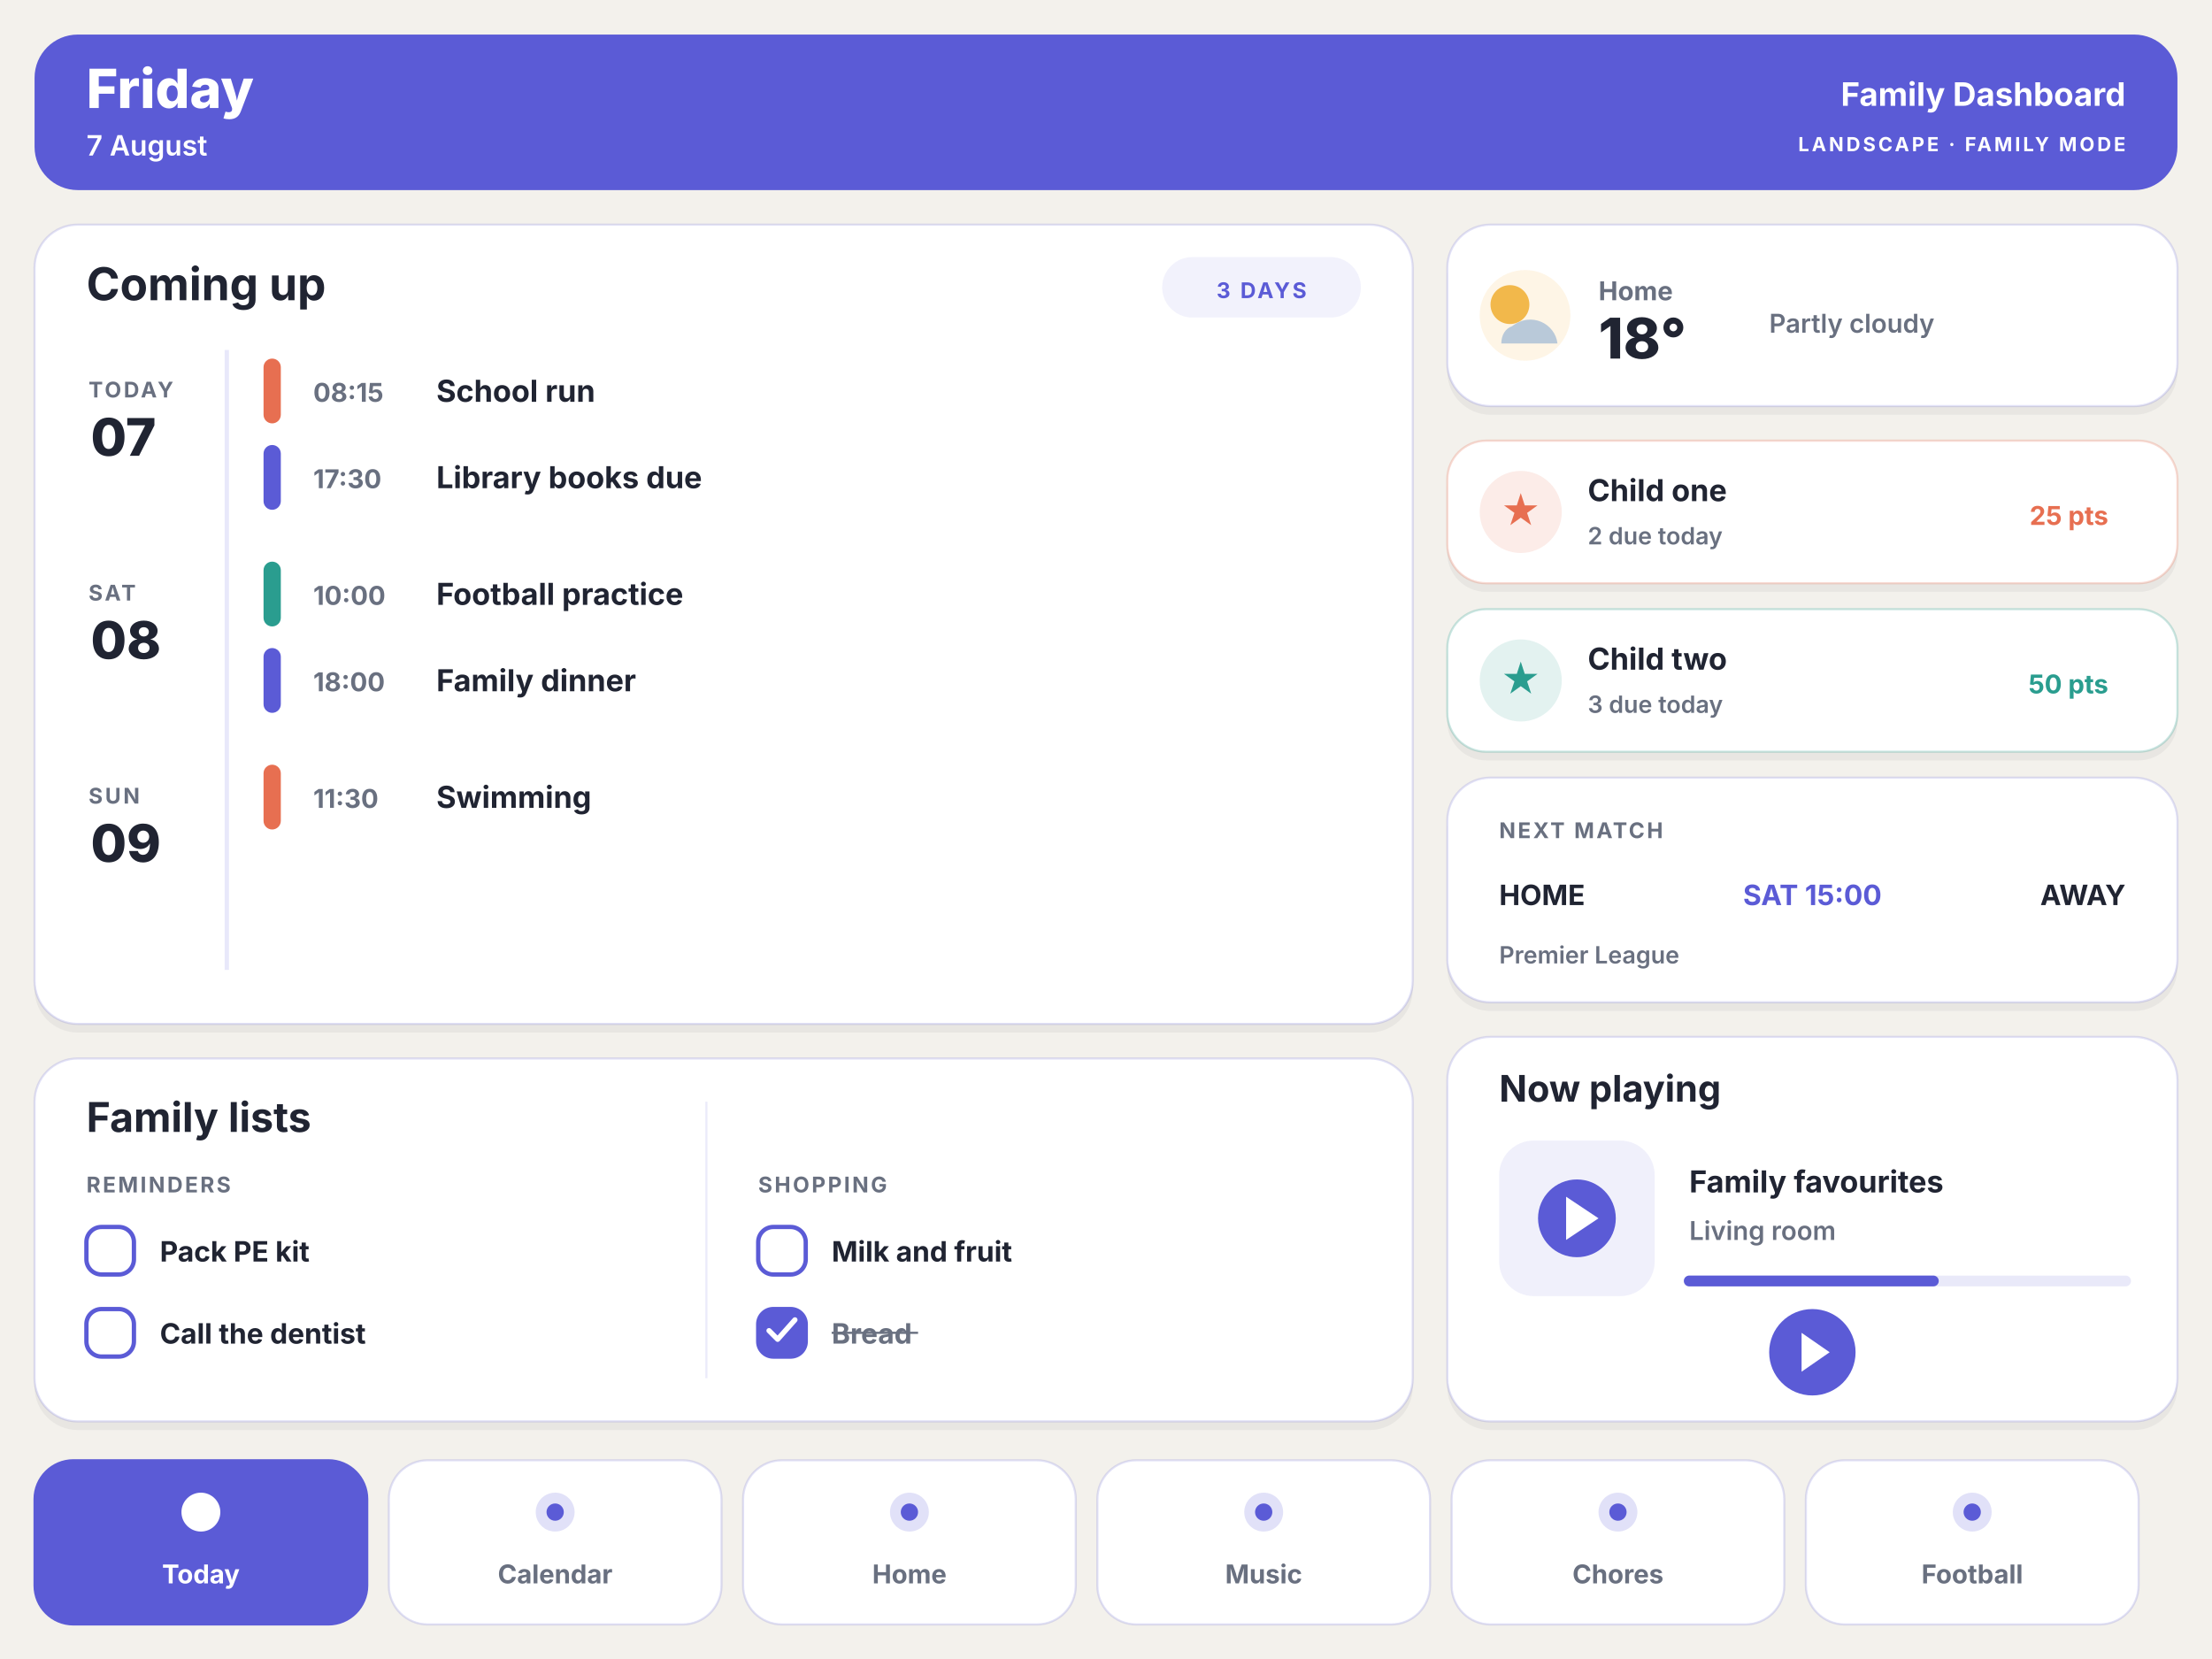
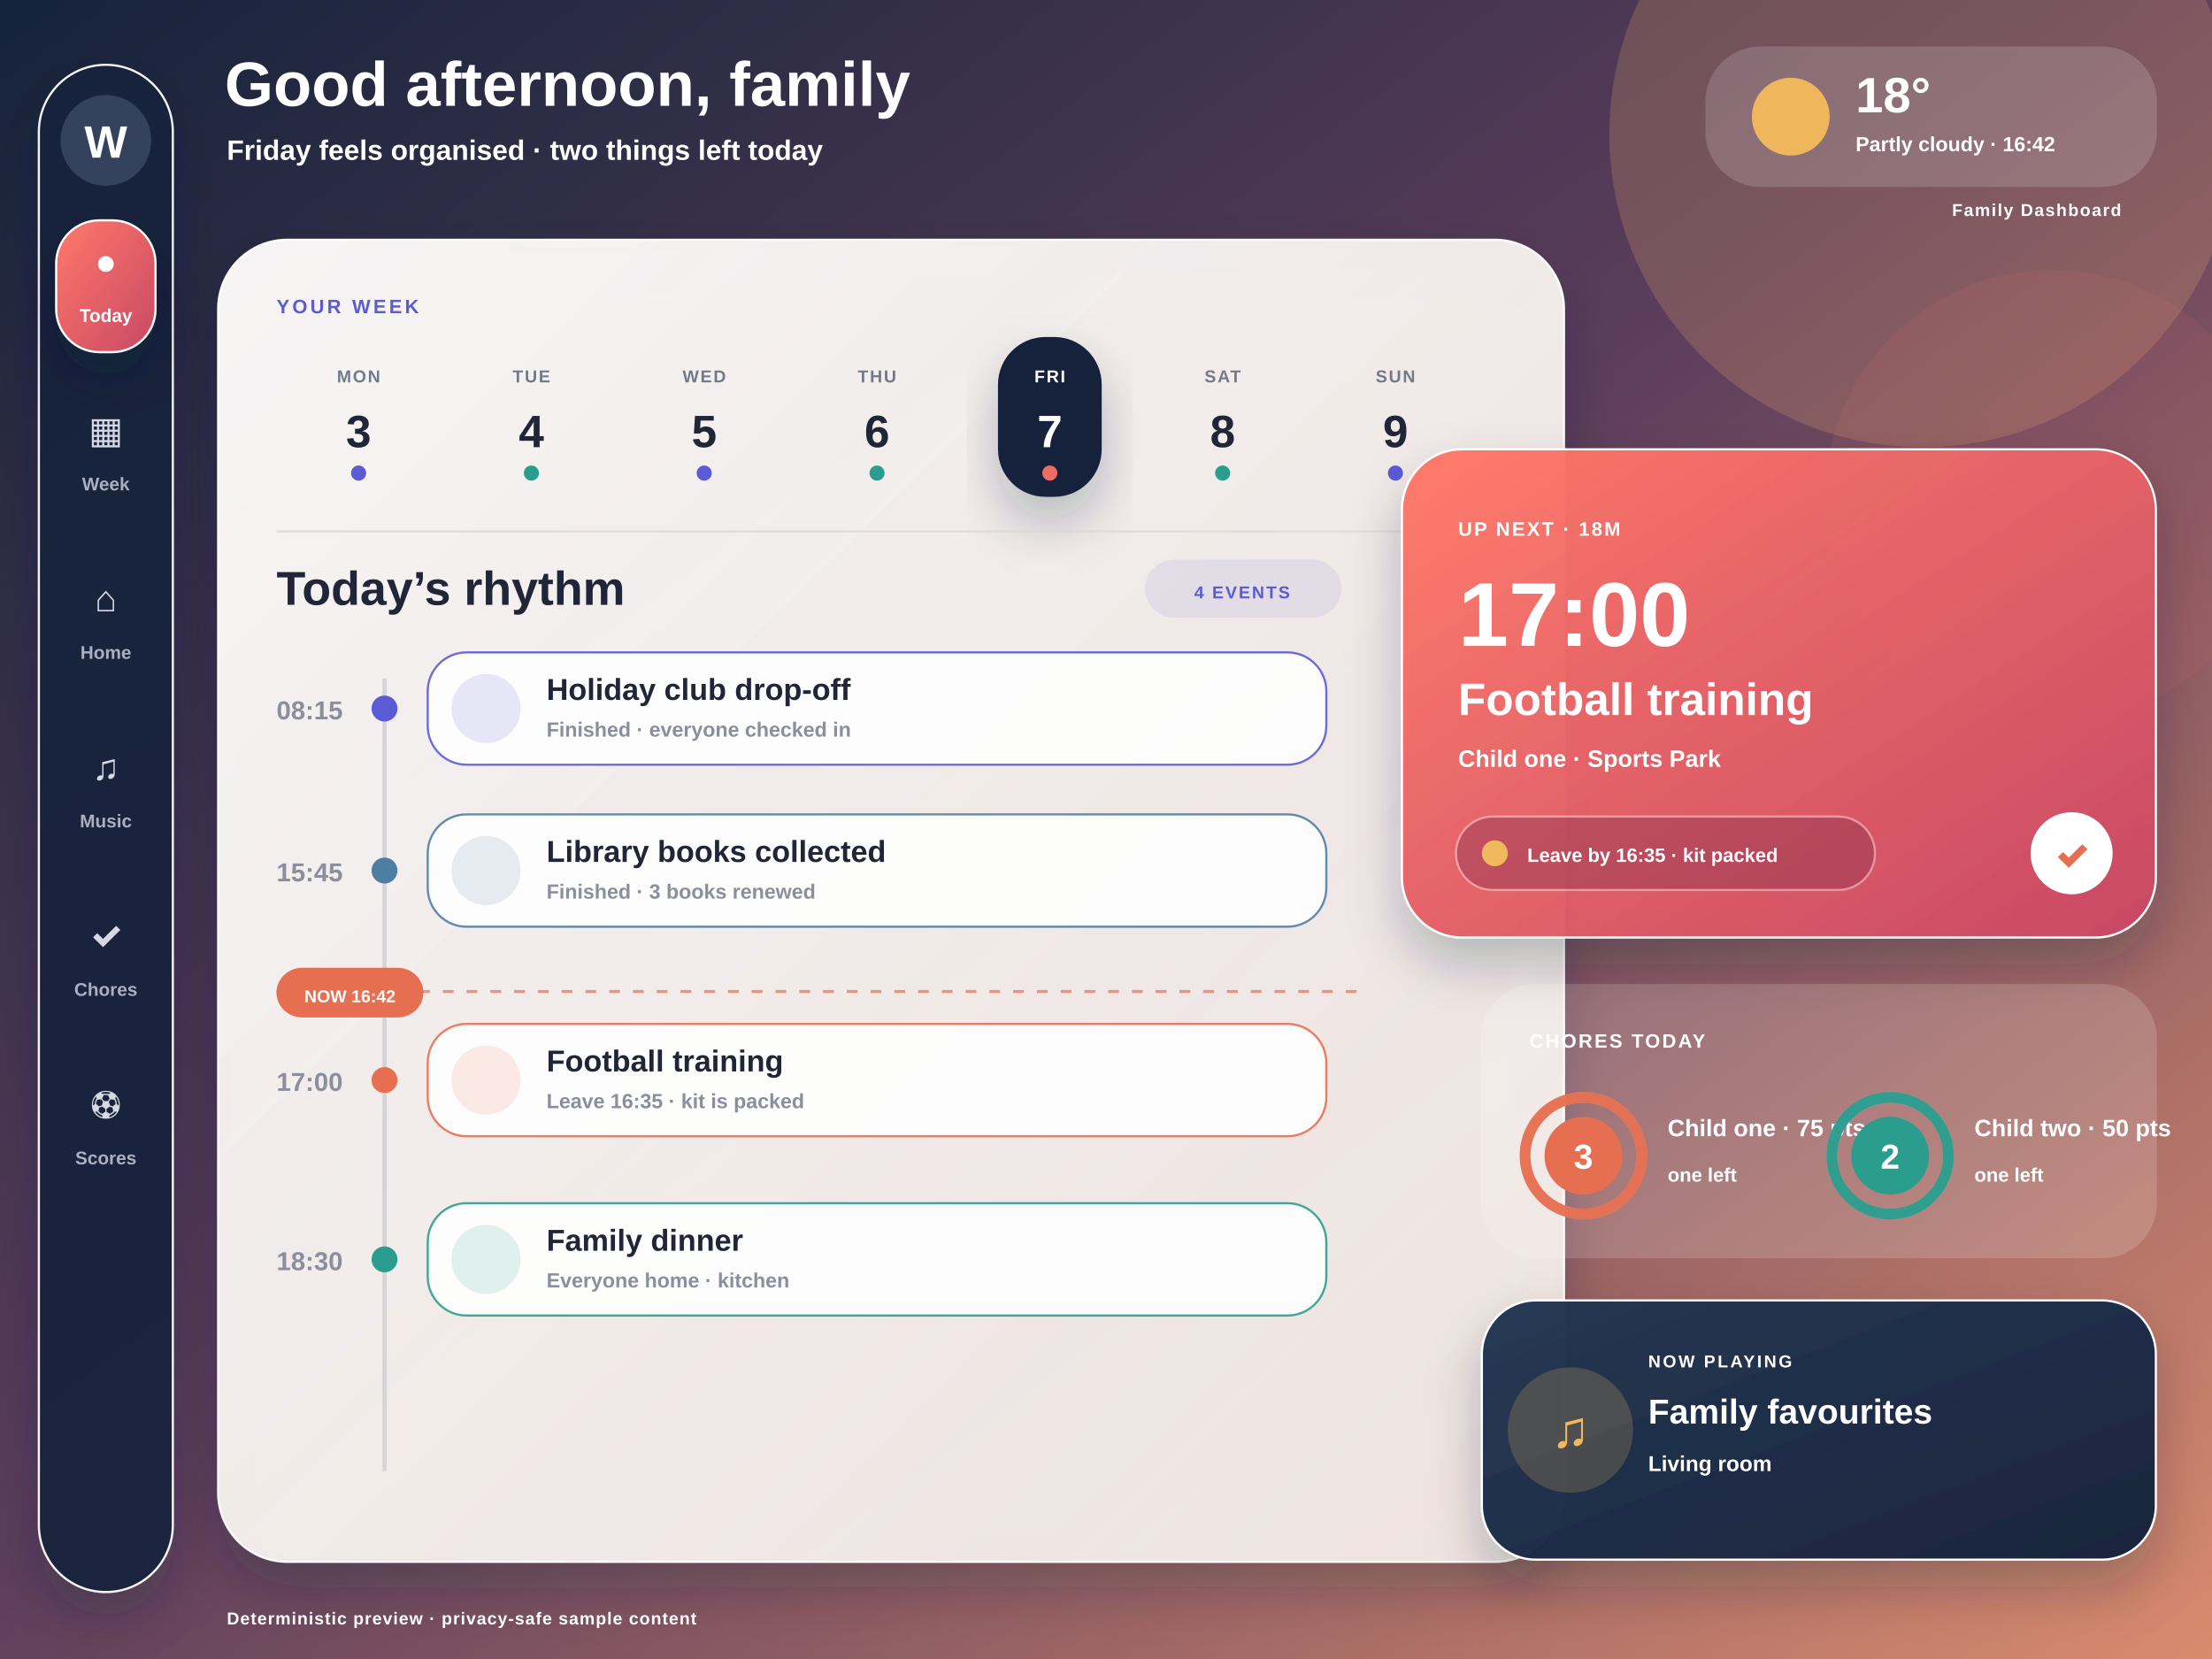
<svg xmlns="http://www.w3.org/2000/svg" width="1024" height="768" viewBox="0 0 1024 768" role="img" aria-labelledby="title description">
-   <style>text{font-family:-apple-system,BlinkMacSystemFont,"Segoe UI",sans-serif}</style>
-   <rect width="1024" height="768" fill="#F3F1EC" />
-   <rect x="16" y="16" width="992" height="72" rx="20" fill="#5B5BD6" />
-   <text x="40" y="50" fill="#FFFFFF" font-size="25" font-weight="780" text-anchor="start" letter-spacing="0">Friday</text>
-   <text x="40" y="72" fill="#FFFFFF" font-size="13" font-weight="600" text-anchor="start" letter-spacing="0">7 August</text>
-   <text x="984" y="49" fill="#FFFFFF" font-size="15" font-weight="750" text-anchor="end" letter-spacing="0">Family Dashboard</text>
-   <text x="984" y="70" fill="#FFFFFF" font-size="9" font-weight="700" text-anchor="end" letter-spacing="1.2">LANDSCAPE · FAMILY MODE</text>
-   <rect x="16" y="108" width="638" height="370" rx="20" fill="#202432" opacity="0.055" />
-   <rect x="16" y="104" width="638" height="370" rx="20" fill="#FFFFFF" stroke="#5B5BD6" stroke-opacity="0.18" />
-   <text x="40" y="139" fill="#202432" font-size="21" font-weight="750" text-anchor="start" letter-spacing="0">Coming up</text>
-   <rect x="538" y="119" width="92" height="28" rx="14" fill="#5B5BD6" fill-opacity="0.08" />
-   <text x="584" y="138" fill="#5B5BD6" font-size="10" font-weight="750" text-anchor="middle" letter-spacing="1.1">3 DAYS</text>
-   <line x1="105" y1="162" x2="105" y2="449" stroke="#5B5BD6" stroke-opacity="0.14" stroke-width="2" />
-   <text x="41" y="184" fill="#697080" font-size="10" font-weight="750" text-anchor="start" letter-spacing="1.1">TODAY</text>
-   <text x="42" y="211" fill="#202432" font-size="24" font-weight="780" text-anchor="start" letter-spacing="0">07</text>
-   <rect x="122" y="166" width="8" height="30" rx="4" fill="#E76F51" />
-   <text x="145" y="186" fill="#697080" font-size="12" font-weight="650" text-anchor="start" letter-spacing="0">08:15</text>
-   <text x="202" y="186" fill="#202432" font-size="14" font-weight="650" text-anchor="start" letter-spacing="0">School run</text>
-   <rect x="122" y="206" width="8" height="30" rx="4" fill="#5B5BD6" />
-   <text x="145" y="226" fill="#697080" font-size="12" font-weight="650" text-anchor="start" letter-spacing="0">17:30</text>
-   <text x="202" y="226" fill="#202432" font-size="14" font-weight="650" text-anchor="start" letter-spacing="0">Library books due</text>
-   <text x="41" y="278" fill="#697080" font-size="10" font-weight="750" text-anchor="start" letter-spacing="1.1">SAT</text>
-   <text x="42" y="305" fill="#202432" font-size="24" font-weight="780" text-anchor="start" letter-spacing="0">08</text>
-   <rect x="122" y="260" width="8" height="30" rx="4" fill="#2A9D8F" />
-   <text x="145" y="280" fill="#697080" font-size="12" font-weight="650" text-anchor="start" letter-spacing="0">10:00</text>
-   <text x="202" y="280" fill="#202432" font-size="14" font-weight="650" text-anchor="start" letter-spacing="0">Football practice</text>
-   <rect x="122" y="300" width="8" height="30" rx="4" fill="#5B5BD6" />
-   <text x="145" y="320" fill="#697080" font-size="12" font-weight="650" text-anchor="start" letter-spacing="0">18:00</text>
-   <text x="202" y="320" fill="#202432" font-size="14" font-weight="650" text-anchor="start" letter-spacing="0">Family dinner</text>
-   <text x="41" y="372" fill="#697080" font-size="10" font-weight="750" text-anchor="start" letter-spacing="1.1">SUN</text>
-   <text x="42" y="399" fill="#202432" font-size="24" font-weight="780" text-anchor="start" letter-spacing="0">09</text>
-   <rect x="122" y="354" width="8" height="30" rx="4" fill="#E76F51" />
-   <text x="145" y="374" fill="#697080" font-size="12" font-weight="650" text-anchor="start" letter-spacing="0">11:30</text>
-   <text x="202" y="374" fill="#202432" font-size="14" font-weight="650" text-anchor="start" letter-spacing="0">Swimming</text>
-   <rect x="16" y="494" width="638" height="168" rx="20" fill="#202432" opacity="0.055" />
-   <rect x="16" y="490" width="638" height="168" rx="20" fill="#FFFFFF" stroke="#5B5BD6" stroke-opacity="0.18" />
-   <text x="40" y="524" fill="#202432" font-size="19" font-weight="750" text-anchor="start" letter-spacing="0">Family lists</text>
-   <line x1="327" y1="510" x2="327" y2="638" stroke="#5B5BD6" stroke-opacity="0.12" />
-   <text x="40" y="552" fill="#697080" font-size="10" font-weight="750" text-anchor="start" letter-spacing="1">REMINDERS</text>
-   <rect x="40" y="568" width="22" height="22" rx="7" fill="#FFFFFF" stroke="#5B5BD6" stroke-width="2" />
-   <text x="74" y="584" fill="#202432" font-size="13" font-weight="650" text-anchor="start" letter-spacing="0">Pack PE kit</text>
-   <rect x="40" y="606" width="22" height="22" rx="7" fill="#FFFFFF" stroke="#5B5BD6" stroke-width="2" />
-   <text x="74" y="622" fill="#202432" font-size="13" font-weight="650" text-anchor="start" letter-spacing="0">Call the dentist</text>
-   <text x="351" y="552" fill="#697080" font-size="10" font-weight="750" text-anchor="start" letter-spacing="1">SHOPPING</text>
-   <rect x="351" y="568" width="22" height="22" rx="7" fill="#FFFFFF" stroke="#5B5BD6" stroke-width="2" />
-   <text x="385" y="584" fill="#202432" font-size="13" font-weight="650" text-anchor="start" letter-spacing="0">Milk and fruit</text>
-   <rect x="351" y="606" width="22" height="22" rx="7" fill="#5B5BD6" stroke="#5B5BD6" stroke-width="2" />
-   <path d="M 356 616 l 4 4 l 8 -9" fill="none" stroke="#FFFFFF" stroke-width="2.4" stroke-linecap="round" stroke-linejoin="round" />
-   <text x="385" y="622" fill="#697080" font-size="13" font-weight="650" text-anchor="start" letter-spacing="0">Bread</text>
-   <line x1="385" y1="617" x2="425" y2="617" stroke="#697080" />
-   <rect x="670" y="108" width="338" height="84" rx="20" fill="#202432" opacity="0.055" />
-   <rect x="670" y="104" width="338" height="84" rx="20" fill="#FFFFFF" stroke="#5B5BD6" stroke-opacity="0.18" />
-   <circle cx="706" cy="146" r="21" fill="#F2B84B" fill-opacity="0.14" />
-   <circle cx="699" cy="141" r="9" fill="#F2B84B" />
-   <path d="M 700 151 C 709 144, 720 150, 721 159 L 695 159 C 695 155, 697 152, 700 151" fill="#B9C9D9" />
-   <text x="740" y="139" fill="#697080" font-size="12" font-weight="650" text-anchor="start" letter-spacing="0">Home</text>
-   <text x="740" y="166" fill="#202432" font-size="26" font-weight="780" text-anchor="start" letter-spacing="0">18°</text>
-   <text x="819" y="154" fill="#697080" font-size="12" font-weight="600" text-anchor="start" letter-spacing="0">Partly cloudy</text>
-   <rect x="670" y="208" width="338" height="66" rx="18" fill="#202432" opacity="0.055" />
-   <rect x="670" y="204" width="338" height="66" rx="18" fill="#FFFFFF" stroke="#E76F51" stroke-opacity="0.25" />
-   <circle cx="704" cy="237" r="19" fill="#E76F51" fill-opacity="0.13" />
-   <text x="704" y="243" fill="#E76F51" font-size="18" font-weight="700" text-anchor="middle" letter-spacing="0">★</text>
-   <text x="735" y="232" fill="#202432" font-size="14" font-weight="750" text-anchor="start" letter-spacing="0">Child one</text>
-   <text x="735" y="252" fill="#697080" font-size="11" font-weight="600" text-anchor="start" letter-spacing="0">2 due today</text>
-   <text x="976" y="243" fill="#E76F51" font-size="12" font-weight="750" text-anchor="end" letter-spacing="0">25 pts</text>
-   <rect x="670" y="286" width="338" height="66" rx="18" fill="#202432" opacity="0.055" />
-   <rect x="670" y="282" width="338" height="66" rx="18" fill="#FFFFFF" stroke="#2A9D8F" stroke-opacity="0.25" />
-   <circle cx="704" cy="315" r="19" fill="#2A9D8F" fill-opacity="0.13" />
-   <text x="704" y="321" fill="#2A9D8F" font-size="18" font-weight="700" text-anchor="middle" letter-spacing="0">★</text>
-   <text x="735" y="310" fill="#202432" font-size="14" font-weight="750" text-anchor="start" letter-spacing="0">Child two</text>
-   <text x="735" y="330" fill="#697080" font-size="11" font-weight="600" text-anchor="start" letter-spacing="0">3 due today</text>
-   <text x="976" y="321" fill="#2A9D8F" font-size="12" font-weight="750" text-anchor="end" letter-spacing="0">50 pts</text>
-   <rect x="670" y="364" width="338" height="104" rx="20" fill="#202432" opacity="0.055" />
-   <rect x="670" y="360" width="338" height="104" rx="20" fill="#FFFFFF" stroke="#5B5BD6" stroke-opacity="0.18" />
-   <text x="694" y="388" fill="#697080" font-size="10" font-weight="750" text-anchor="start" letter-spacing="1">NEXT MATCH</text>
-   <text x="694" y="419" fill="#202432" font-size="13" font-weight="750" text-anchor="start" letter-spacing="0">HOME</text>
-   <text x="839" y="419" fill="#5B5BD6" font-size="13" font-weight="750" text-anchor="middle" letter-spacing="0">SAT 15:00</text>
-   <text x="984" y="419" fill="#202432" font-size="13" font-weight="750" text-anchor="end" letter-spacing="0">AWAY</text>
-   <text x="694" y="446" fill="#697080" font-size="11" font-weight="600" text-anchor="start" letter-spacing="0">Premier League</text>
-   <rect x="670" y="484" width="338" height="178" rx="20" fill="#202432" opacity="0.055" />
-   <rect x="670" y="480" width="338" height="178" rx="20" fill="#FFFFFF" stroke="#5B5BD6" stroke-opacity="0.18" />
-   <text x="694" y="510" fill="#202432" font-size="17" font-weight="750" text-anchor="start" letter-spacing="0">Now playing</text>
-   <rect x="694" y="528" width="72" height="72" rx="16" fill="#5B5BD6" fill-opacity="0.09" />
-   <circle cx="730" cy="564" r="18" fill="#5B5BD6" />
-   <path d="M 725 554 L 725 574 L 740 564 Z" fill="#FFFFFF" />
-   <text x="782" y="552" fill="#202432" font-size="14" font-weight="750" text-anchor="start" letter-spacing="0">Family favourites</text>
-   <text x="782" y="574" fill="#697080" font-size="12" font-weight="600" text-anchor="start" letter-spacing="0">Living room</text>
-   <line x1="782" y1="593" x2="984" y2="593" stroke="#5B5BD6" stroke-opacity="0.13" stroke-width="5" stroke-linecap="round" />
-   <line x1="782" y1="593" x2="895" y2="593" stroke="#5B5BD6" stroke-width="5" stroke-linecap="round" />
-   <circle cx="839" cy="626" r="20" fill="#5B5BD6" />
-   <path d="M 834 617 L 834 635 L 847 626 Z" fill="#FFFFFF" />
-   <rect x="16" y="680" width="154" height="72" rx="18" fill="#202432" opacity="0.055" />
-   <rect x="16" y="676" width="154" height="76" rx="18" fill="#5B5BD6" stroke="#5B5BD6" stroke-opacity="1" />
-   <circle cx="93" cy="700" r="9" fill="#FFFFFF" opacity="1" />
-   <text x="93" y="733" fill="#FFFFFF" font-size="12" font-weight="750" text-anchor="middle" letter-spacing="0">Today</text>
-   <rect x="180" y="680" width="154" height="72" rx="18" fill="#202432" opacity="0.055" />
-   <rect x="180" y="676" width="154" height="76" rx="18" fill="#FFFFFF" stroke="#5B5BD6" stroke-opacity="0.18" />
-   <circle cx="257" cy="700" r="9" fill="#5B5BD6" opacity="0.18" />
-   <circle cx="257" cy="700" r="4" fill="#5B5BD6" />
-   <text x="257" y="733" fill="#697080" font-size="12" font-weight="650" text-anchor="middle" letter-spacing="0">Calendar</text>
-   <rect x="344" y="680" width="154" height="72" rx="18" fill="#202432" opacity="0.055" />
-   <rect x="344" y="676" width="154" height="76" rx="18" fill="#FFFFFF" stroke="#5B5BD6" stroke-opacity="0.18" />
-   <circle cx="421" cy="700" r="9" fill="#5B5BD6" opacity="0.18" />
-   <circle cx="421" cy="700" r="4" fill="#5B5BD6" />
-   <text x="421" y="733" fill="#697080" font-size="12" font-weight="650" text-anchor="middle" letter-spacing="0">Home</text>
-   <rect x="508" y="680" width="154" height="72" rx="18" fill="#202432" opacity="0.055" />
-   <rect x="508" y="676" width="154" height="76" rx="18" fill="#FFFFFF" stroke="#5B5BD6" stroke-opacity="0.18" />
-   <circle cx="585" cy="700" r="9" fill="#5B5BD6" opacity="0.18" />
-   <circle cx="585" cy="700" r="4" fill="#5B5BD6" />
-   <text x="585" y="733" fill="#697080" font-size="12" font-weight="650" text-anchor="middle" letter-spacing="0">Music</text>
-   <rect x="672" y="680" width="154" height="72" rx="18" fill="#202432" opacity="0.055" />
-   <rect x="672" y="676" width="154" height="76" rx="18" fill="#FFFFFF" stroke="#5B5BD6" stroke-opacity="0.18" />
-   <circle cx="749" cy="700" r="9" fill="#5B5BD6" opacity="0.18" />
-   <circle cx="749" cy="700" r="4" fill="#5B5BD6" />
-   <text x="749" y="733" fill="#697080" font-size="12" font-weight="650" text-anchor="middle" letter-spacing="0">Chores</text>
-   <rect x="836" y="680" width="154" height="72" rx="18" fill="#202432" opacity="0.055" />
-   <rect x="836" y="676" width="154" height="76" rx="18" fill="#FFFFFF" stroke="#5B5BD6" stroke-opacity="0.18" />
-   <circle cx="913" cy="700" r="9" fill="#5B5BD6" opacity="0.18" />
-   <circle cx="913" cy="700" r="4" fill="#5B5BD6" />
-   <text x="913" y="733" fill="#697080" font-size="12" font-weight="650" text-anchor="middle" letter-spacing="0">Football</text>
+   <style>text{font-family:-apple-system,BlinkMacSystemFont,"Segoe UI",Arial,sans-serif}</style>
+   <defs>
+     <linearGradient id="fd-bg" x1="0" y1="0" x2="1" y2="1">
+       <stop offset="0" stop-color="#14233A" />
+       <stop offset="0.48" stop-color="#5D3E5C" />
+       <stop offset="1" stop-color="#D98B6E" />
+     </linearGradient>
+     <linearGradient id="fd-surface" x1="0" y1="0" x2="1" y2="1">
+       <stop offset="0" stop-color="#FFFDFC" stop-opacity="0.98" />
+       <stop offset="1" stop-color="#F6EEE9" stop-opacity="0.93" />
+     </linearGradient>
+     <linearGradient id="fd-coral" x1="0" y1="0" x2="1" y2="1">
+       <stop offset="0" stop-color="#FF7968" />
+       <stop offset="1" stop-color="#C94865" />
+     </linearGradient>
+     <linearGradient id="fd-navy" x1="0" y1="0" x2="1" y2="1">
+       <stop offset="0" stop-color="#243653" />
+       <stop offset="1" stop-color="#17233A" />
+     </linearGradient>
+     <filter id="fd-shadow" x="-30%" y="-30%" width="160%" height="180%">
+       <feDropShadow dx="0" dy="12" stdDeviation="12" flood-color="#131A2E" flood-opacity="0.25" />
+     </filter>
+   </defs>
+   <rect width="1024" height="768" fill="url(#fd-bg)" />
+   <circle cx="890" cy="62" r="145" fill="#F7B66E" stroke="none" stroke-width="1" opacity="0.2" />
+   <circle cx="950" cy="230" r="105" fill="#EF6C73" stroke="none" stroke-width="1" opacity="0.1" />
+   <rect x="18" y="30" width="62" height="707" rx="31" fill="#17233A" stroke="#FFFFFF" opacity="0.94" filter="url(#fd-shadow)" />
+   <circle cx="49" cy="65" r="21" fill="#34425D" stroke="none" stroke-width="1" opacity="1" />
+   <text x="49" y="73" fill="#FFFFFF" font-size="21" font-weight="820" text-anchor="middle" letter-spacing="0">W</text>
+   <rect x="26" y="102" width="46" height="61" rx="20" fill="url(#fd-coral)" stroke="#FFFFFF" opacity="1" filter="url(#fd-shadow)" />
+   <text x="49" y="127" fill="#FFFFFF" font-size="17" font-weight="760" text-anchor="middle" letter-spacing="0">●</text>
+   <text x="49" y="149" fill="#FFFFFF" font-size="8.5" font-weight="730" text-anchor="middle" letter-spacing="0">Today</text>
+   <text x="49" y="205" fill="#D6D9E3" font-size="17" font-weight="760" text-anchor="middle" letter-spacing="0">▦</text>
+   <text x="49" y="227" fill="#AAB0C0" font-size="8.5" font-weight="730" text-anchor="middle" letter-spacing="0">Week</text>
+   <text x="49" y="283" fill="#D6D9E3" font-size="17" font-weight="760" text-anchor="middle" letter-spacing="0">⌂</text>
+   <text x="49" y="305" fill="#AAB0C0" font-size="8.5" font-weight="730" text-anchor="middle" letter-spacing="0">Home</text>
+   <text x="49" y="361" fill="#D6D9E3" font-size="17" font-weight="760" text-anchor="middle" letter-spacing="0">♫</text>
+   <text x="49" y="383" fill="#AAB0C0" font-size="8.5" font-weight="730" text-anchor="middle" letter-spacing="0">Music</text>
+   <text x="49" y="439" fill="#D6D9E3" font-size="17" font-weight="760" text-anchor="middle" letter-spacing="0">✓</text>
+   <text x="49" y="461" fill="#AAB0C0" font-size="8.5" font-weight="730" text-anchor="middle" letter-spacing="0">Chores</text>
+   <text x="49" y="517" fill="#D6D9E3" font-size="17" font-weight="760" text-anchor="middle" letter-spacing="0">⚽</text>
+   <text x="49" y="539" fill="#AAB0C0" font-size="8.5" font-weight="730" text-anchor="middle" letter-spacing="0">Scores</text>
+   <text x="104" y="49" fill="#FFFFFF" font-size="29" font-weight="820" text-anchor="start" letter-spacing="0">Good afternoon, family</text>
+   <text x="105" y="74" fill="#FFFFFF" font-size="13" font-weight="650" text-anchor="start" letter-spacing="0">Friday feels organised · two things left today</text>
+   <rect x="790" y="22" width="208" height="64" rx="25" fill="#FFFFFF" stroke="#FFFFFF" opacity="0.16" />
+   <circle cx="829" cy="54" r="18" fill="#F2B85C" stroke="none" stroke-width="1" opacity="0.98" />
+   <text x="859" y="52" fill="#FFFFFF" font-size="23" font-weight="820" text-anchor="start" letter-spacing="0">18°</text>
+   <text x="859" y="70" fill="#FFFFFF" font-size="9.5" font-weight="650" text-anchor="start" letter-spacing="0">Partly cloudy · 16:42</text>
+   <text x="982" y="100" fill="#FFFFFF" font-size="8" font-weight="700" text-anchor="end" letter-spacing="0.6">Family Dashboard</text>
+   <rect x="101" y="111" width="623" height="612" rx="32" fill="url(#fd-surface)" stroke="#FFFFFF" opacity="0.98" filter="url(#fd-shadow)" />
+   <text x="128" y="145" fill="#5B5BD6" font-size="9" font-weight="820" text-anchor="start" letter-spacing="1.3">YOUR WEEK</text>
+   <text x="166" y="177" fill="#74798A" font-size="8" font-weight="820" text-anchor="middle" letter-spacing="0.7">MON</text>
+   <text x="166" y="207" fill="#202637" font-size="21" font-weight="830" text-anchor="middle" letter-spacing="0">3</text>
+   <circle cx="166" cy="219" r="3.5" fill="#5B5BD6" stroke="none" stroke-width="1" opacity="1" />
+   <text x="246" y="177" fill="#74798A" font-size="8" font-weight="820" text-anchor="middle" letter-spacing="0.7">TUE</text>
+   <text x="246" y="207" fill="#202637" font-size="21" font-weight="830" text-anchor="middle" letter-spacing="0">4</text>
+   <circle cx="246" cy="219" r="3.5" fill="#2A9D8F" stroke="none" stroke-width="1" opacity="1" />
+   <text x="326" y="177" fill="#74798A" font-size="8" font-weight="820" text-anchor="middle" letter-spacing="0.7">WED</text>
+   <text x="326" y="207" fill="#202637" font-size="21" font-weight="830" text-anchor="middle" letter-spacing="0">5</text>
+   <circle cx="326" cy="219" r="3.5" fill="#5B5BD6" stroke="none" stroke-width="1" opacity="1" />
+   <text x="406" y="177" fill="#74798A" font-size="8" font-weight="820" text-anchor="middle" letter-spacing="0.7">THU</text>
+   <text x="406" y="207" fill="#202637" font-size="21" font-weight="830" text-anchor="middle" letter-spacing="0">6</text>
+   <circle cx="406" cy="219" r="3.5" fill="#2A9D8F" stroke="none" stroke-width="1" opacity="1" />
+   <rect x="462" y="156" width="48" height="74" rx="22" fill="#17233A" stroke="none" opacity="1" filter="url(#fd-shadow)" />
+   <text x="486" y="177" fill="#FFFFFF" font-size="8" font-weight="820" text-anchor="middle" letter-spacing="0.7">FRI</text>
+   <text x="486" y="207" fill="#FFFFFF" font-size="21" font-weight="830" text-anchor="middle" letter-spacing="0">7</text>
+   <circle cx="486" cy="219" r="3.5" fill="#EE6C62" stroke="none" stroke-width="1" opacity="1" />
+   <text x="566" y="177" fill="#74798A" font-size="8" font-weight="820" text-anchor="middle" letter-spacing="0.7">SAT</text>
+   <text x="566" y="207" fill="#202637" font-size="21" font-weight="830" text-anchor="middle" letter-spacing="0">8</text>
+   <circle cx="566" cy="219" r="3.5" fill="#2A9D8F" stroke="none" stroke-width="1" opacity="1" />
+   <text x="646" y="177" fill="#74798A" font-size="8" font-weight="820" text-anchor="middle" letter-spacing="0.7">SUN</text>
+   <text x="646" y="207" fill="#202637" font-size="21" font-weight="830" text-anchor="middle" letter-spacing="0">9</text>
+   <circle cx="646" cy="219" r="3.5" fill="#5B5BD6" stroke="none" stroke-width="1" opacity="1" />
+   <line x1="128" y1="246" x2="696" y2="246" stroke="#DCD7D5" stroke-width="1" opacity="0.76" />
+   <text x="128" y="280" fill="#202637" font-size="22" font-weight="820" text-anchor="start" letter-spacing="0">Today’s rhythm</text>
+   <rect x="530" y="259" width="91" height="27" rx="14" fill="#5B5BD6" stroke="none" opacity="0.1" />
+   <text x="575" y="277" fill="#5B5BD6" font-size="8" font-weight="820" text-anchor="middle" letter-spacing="0.8">4 EVENTS</text>
+   <line x1="178" y1="314" x2="178" y2="681" stroke="#BFC2CA" stroke-width="2" opacity="0.58" />
+   <text x="128" y="333" fill="#8B8E9C" font-size="12" font-weight="760" text-anchor="start" letter-spacing="0">08:15</text>
+   <circle cx="178" cy="328" r="6" fill="#5B5BD6" stroke="none" stroke-width="1" opacity="1" />
+   <rect x="198" y="302" width="416" height="52" rx="18" fill="#FFFFFF" stroke="#5B5BD6" opacity="0.88" />
+   <circle cx="225" cy="328" r="16" fill="#5B5BD6" stroke="none" stroke-width="1" opacity="0.14" />
+   <text x="253" y="324" fill="#202637" font-size="14" font-weight="760" text-anchor="start" letter-spacing="0">Holiday club drop-off</text>
+   <text x="253" y="341" fill="#8B8E9C" font-size="9.5" font-weight="650" text-anchor="start" letter-spacing="0">Finished · everyone checked in</text>
+   <text x="128" y="408" fill="#8B8E9C" font-size="12" font-weight="760" text-anchor="start" letter-spacing="0">15:45</text>
+   <circle cx="178" cy="403" r="6" fill="#4F7EA3" stroke="none" stroke-width="1" opacity="1" />
+   <rect x="198" y="377" width="416" height="52" rx="18" fill="#FFFFFF" stroke="#4F7EA3" opacity="0.88" />
+   <circle cx="225" cy="403" r="16" fill="#4F7EA3" stroke="none" stroke-width="1" opacity="0.14" />
+   <text x="253" y="399" fill="#202637" font-size="14" font-weight="760" text-anchor="start" letter-spacing="0">Library books collected</text>
+   <text x="253" y="416" fill="#8B8E9C" font-size="9.5" font-weight="650" text-anchor="start" letter-spacing="0">Finished · 3 books renewed</text>
+   <text x="128" y="505" fill="#8B8E9C" font-size="12" font-weight="760" text-anchor="start" letter-spacing="0">17:00</text>
+   <circle cx="178" cy="500" r="6" fill="#E76F51" stroke="none" stroke-width="1" opacity="1" />
+   <rect x="198" y="474" width="416" height="52" rx="18" fill="#FFFFFF" stroke="#E76F51" opacity="0.88" />
+   <circle cx="225" cy="500" r="16" fill="#E76F51" stroke="none" stroke-width="1" opacity="0.14" />
+   <text x="253" y="496" fill="#202637" font-size="14" font-weight="760" text-anchor="start" letter-spacing="0">Football training</text>
+   <text x="253" y="513" fill="#8B8E9C" font-size="9.5" font-weight="650" text-anchor="start" letter-spacing="0">Leave 16:35 · kit is packed</text>
+   <text x="128" y="588" fill="#8B8E9C" font-size="12" font-weight="760" text-anchor="start" letter-spacing="0">18:30</text>
+   <circle cx="178" cy="583" r="6" fill="#2A9D8F" stroke="none" stroke-width="1" opacity="1" />
+   <rect x="198" y="557" width="416" height="52" rx="18" fill="#FFFFFF" stroke="#2A9D8F" opacity="0.88" />
+   <circle cx="225" cy="583" r="16" fill="#2A9D8F" stroke="none" stroke-width="1" opacity="0.14" />
+   <text x="253" y="579" fill="#202637" font-size="14" font-weight="760" text-anchor="start" letter-spacing="0">Family dinner</text>
+   <text x="253" y="596" fill="#8B8E9C" font-size="9.5" font-weight="650" text-anchor="start" letter-spacing="0">Everyone home · kitchen</text>
+   <line x1="128" y1="459" x2="630" y2="459" stroke="#E76F51" stroke-width="1.4" opacity="0.7" stroke-dasharray="5 6" />
+   <rect x="128" y="448" width="68" height="23" rx="12" fill="#E76F51" stroke="none" opacity="1" />
+   <text x="162" y="464" fill="#FFFFFF" font-size="8" font-weight="820" text-anchor="middle" letter-spacing="0">NOW 16:42</text>
+   <rect x="649" y="208" width="349" height="226" rx="28" fill="url(#fd-coral)" stroke="#FFFFFF" opacity="0.98" filter="url(#fd-shadow)" />
+   <text x="675" y="248" fill="#FFFFFF" font-size="9" font-weight="820" text-anchor="start" letter-spacing="0.9">UP NEXT · 18M</text>
+   <text x="675" y="299" fill="#FFFFFF" font-size="42" font-weight="850" text-anchor="start" letter-spacing="0">17:00</text>
+   <text x="675" y="331" fill="#FFFFFF" font-size="21" font-weight="800" text-anchor="start" letter-spacing="0">Football training</text>
+   <text x="675" y="355" fill="#FFFFFF" font-size="11" font-weight="650" text-anchor="start" letter-spacing="0">Child one · Sports Park</text>
+   <rect x="674" y="378" width="194" height="34" rx="17" fill="#7E2E4B" stroke="#FFFFFF" opacity="0.38" />
+   <circle cx="692" cy="395" r="6" fill="#F2B85C" stroke="none" stroke-width="1" opacity="1" />
+   <text x="707" y="399" fill="#FFFFFF" font-size="9" font-weight="720" text-anchor="start" letter-spacing="0">Leave by 16:35 · kit packed</text>
+   <circle cx="959" cy="395" r="19" fill="#FFFFFF" stroke="none" stroke-width="1" opacity="1" />
+   <text x="959" y="402" fill="#E76F51" font-size="18" font-weight="850" text-anchor="middle" letter-spacing="0">✓</text>
+   <rect x="686" y="456" width="312" height="126" rx="25" fill="#FFFFFF" stroke="#FFFFFF" opacity="0.16" />
+   <text x="708" y="485" fill="#FFFFFF" font-size="9" font-weight="820" text-anchor="start" letter-spacing="0.9">CHORES TODAY</text>
+   <circle cx="733" cy="535" r="27" fill="none" stroke="#FFFFFF" stroke-width="5" opacity="0.22" />
+   <circle cx="733" cy="535" r="27" fill="none" stroke="#E76F51" stroke-width="5" opacity="0.96" />
+   <circle cx="733" cy="535" r="18" fill="#E76F51" stroke="none" stroke-width="1" opacity="1" />
+   <text x="733" y="541" fill="#FFFFFF" font-size="16" font-weight="840" text-anchor="middle" letter-spacing="0">3</text>
+   <text x="772" y="526" fill="#FFFFFF" font-size="11" font-weight="760" text-anchor="start" letter-spacing="0">Child one · 75 pts</text>
+   <text x="772" y="547" fill="#FFFFFF" font-size="9" font-weight="650" text-anchor="start" letter-spacing="0">one left</text>
+   <circle cx="875" cy="535" r="27" fill="none" stroke="#FFFFFF" stroke-width="5" opacity="0.22" />
+   <circle cx="875" cy="535" r="27" fill="none" stroke="#2A9D8F" stroke-width="5" opacity="0.96" />
+   <circle cx="875" cy="535" r="18" fill="#2A9D8F" stroke="none" stroke-width="1" opacity="1" />
+   <text x="875" y="541" fill="#FFFFFF" font-size="16" font-weight="840" text-anchor="middle" letter-spacing="0">2</text>
+   <text x="914" y="526" fill="#FFFFFF" font-size="11" font-weight="760" text-anchor="start" letter-spacing="0">Child two · 50 pts</text>
+   <text x="914" y="547" fill="#FFFFFF" font-size="9" font-weight="650" text-anchor="start" letter-spacing="0">one left</text>
+   <rect x="686" y="602" width="312" height="120" rx="25" fill="url(#fd-navy)" stroke="#FFFFFF" opacity="0.98" filter="url(#fd-shadow)" />
+   <circle cx="727" cy="662" r="29" fill="#F2B85C" stroke="none" stroke-width="1" opacity="0.2" />
+   <text x="727" y="670" fill="#F2B85C" font-size="24" font-weight="800" text-anchor="middle" letter-spacing="0">♫</text>
+   <text x="763" y="633" fill="#FFFFFF" font-size="8" font-weight="820" text-anchor="start" letter-spacing="1">NOW PLAYING</text>
+   <text x="763" y="659" fill="#FFFFFF" font-size="16" font-weight="780" text-anchor="start" letter-spacing="0">Family favourites</text>
+   <text x="763" y="681" fill="#FFFFFF" font-size="10" font-weight="650" text-anchor="start" letter-spacing="0">Living room</text>
+   <text x="105" y="752" fill="#FFFFFF" font-size="8" font-weight="650" text-anchor="start" letter-spacing="0.4">Deterministic preview · privacy-safe sample content</text>
</svg>
